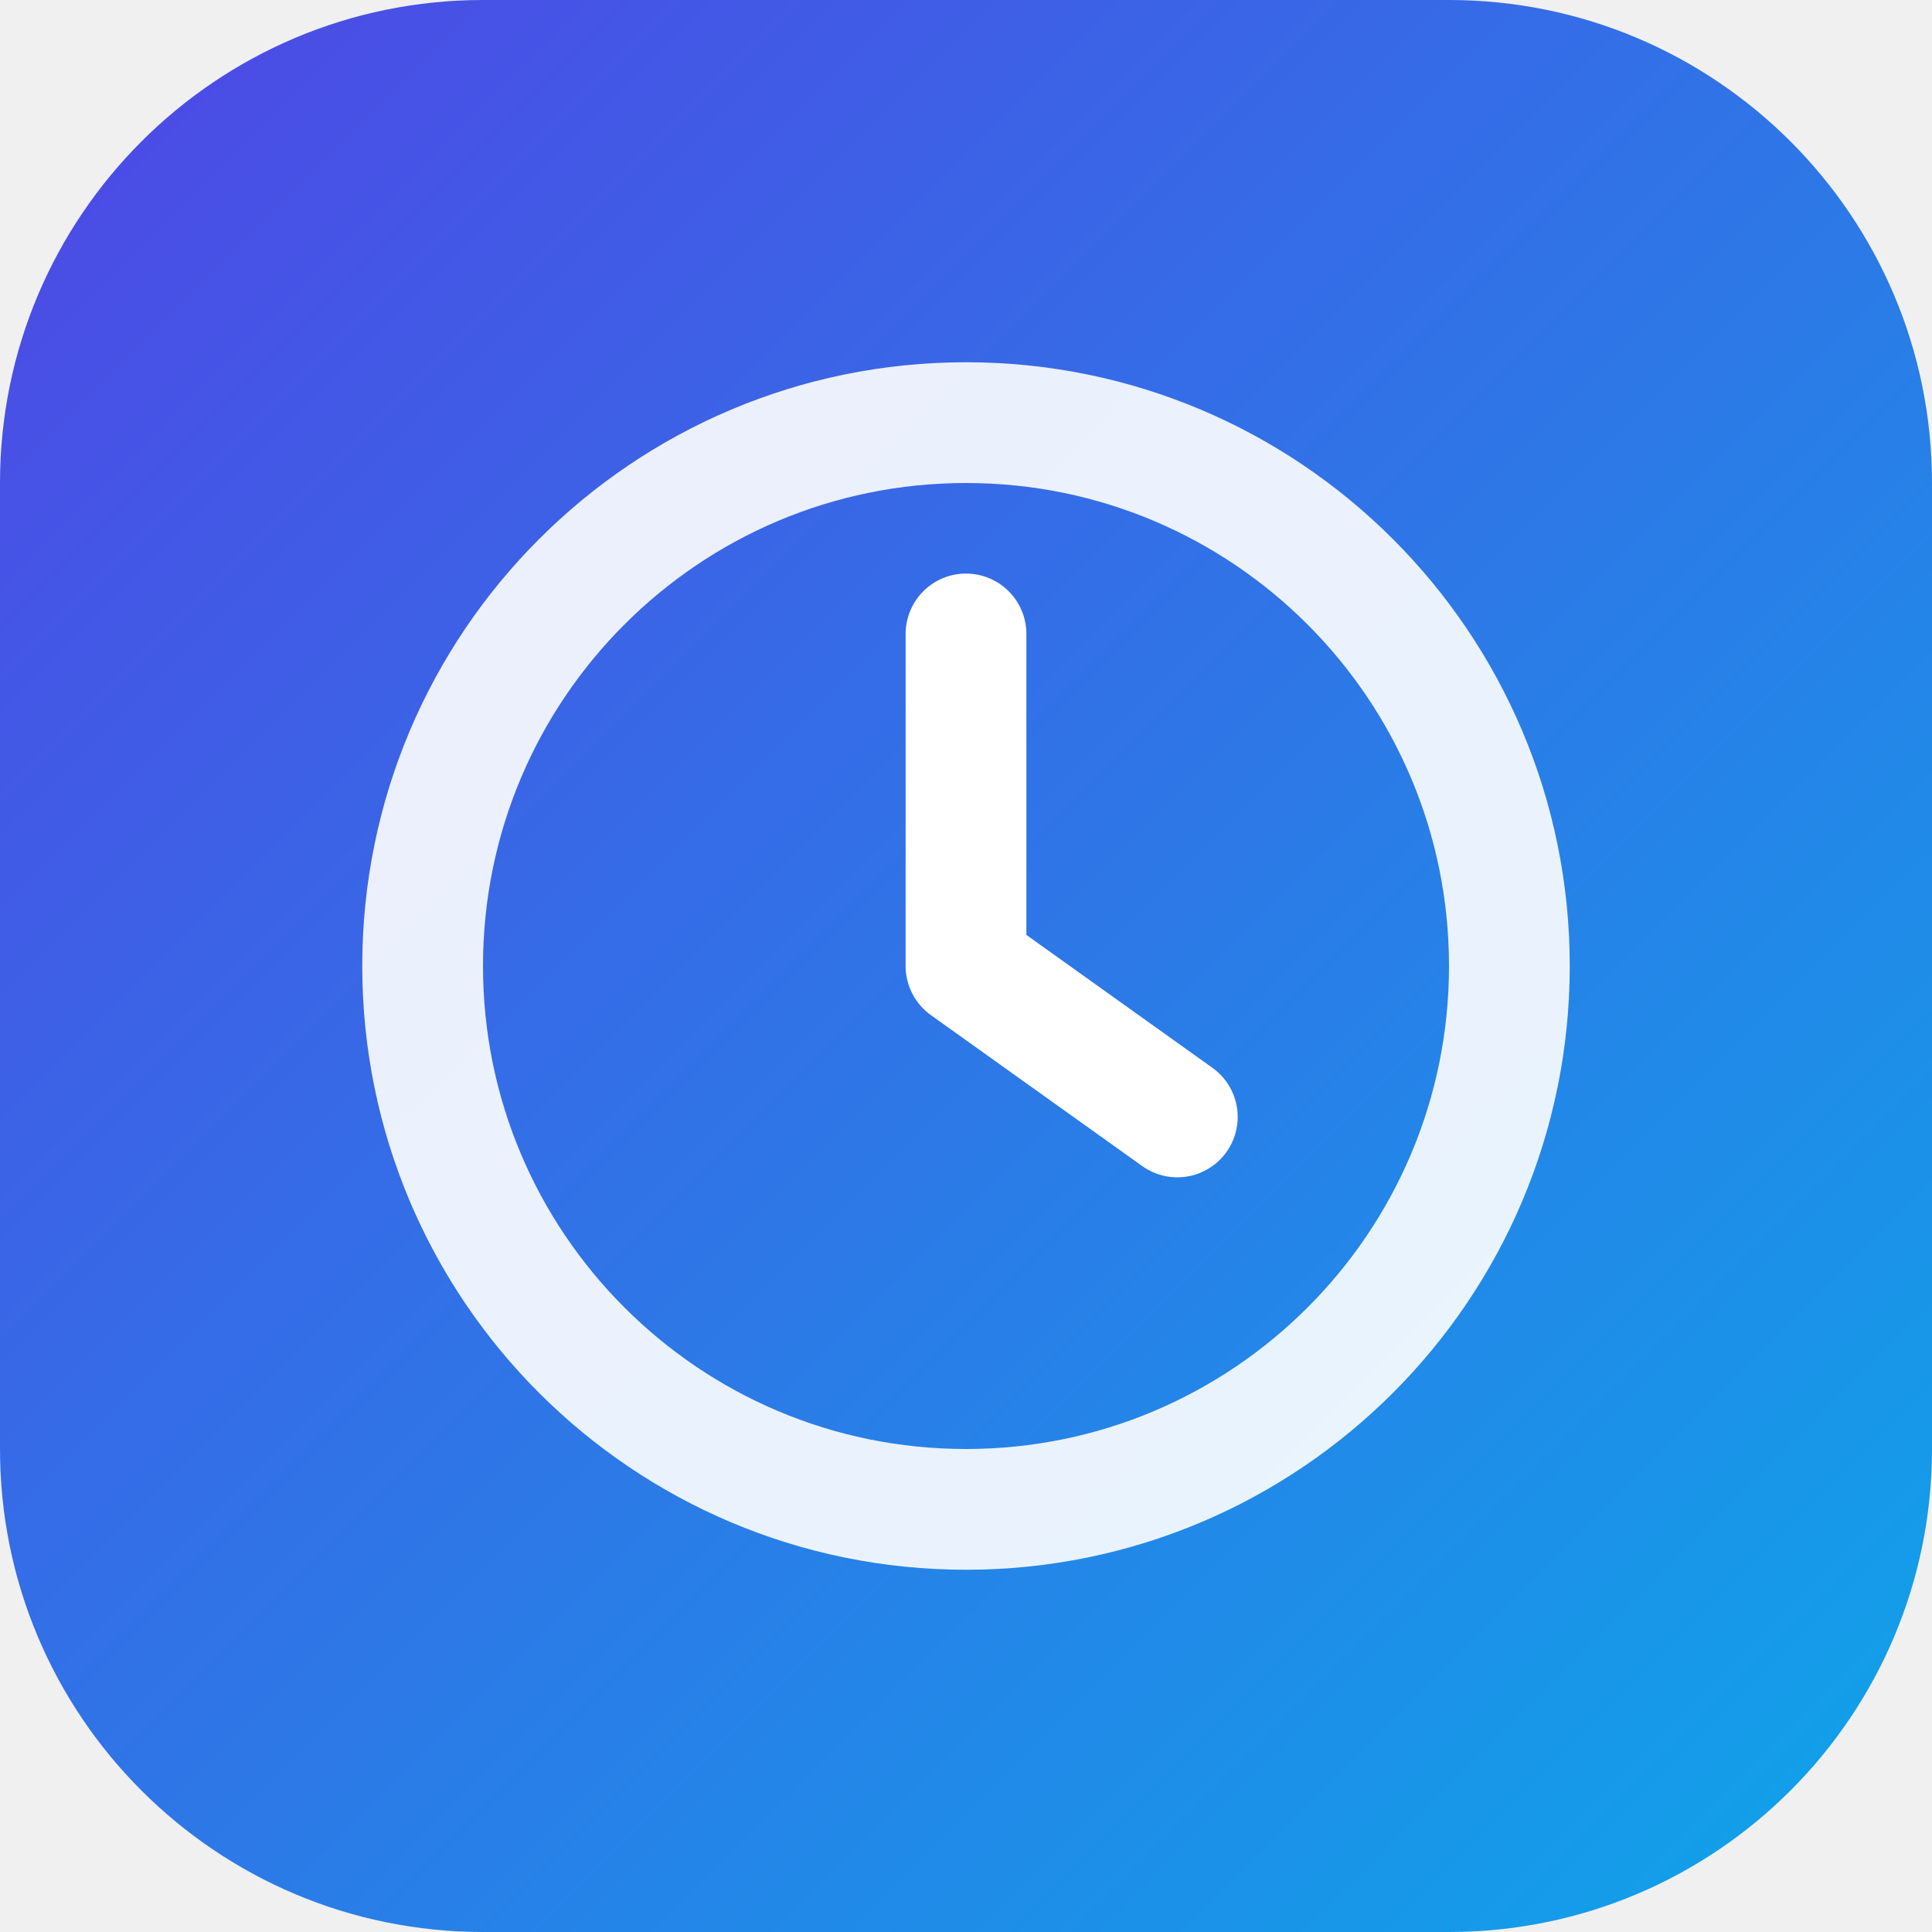
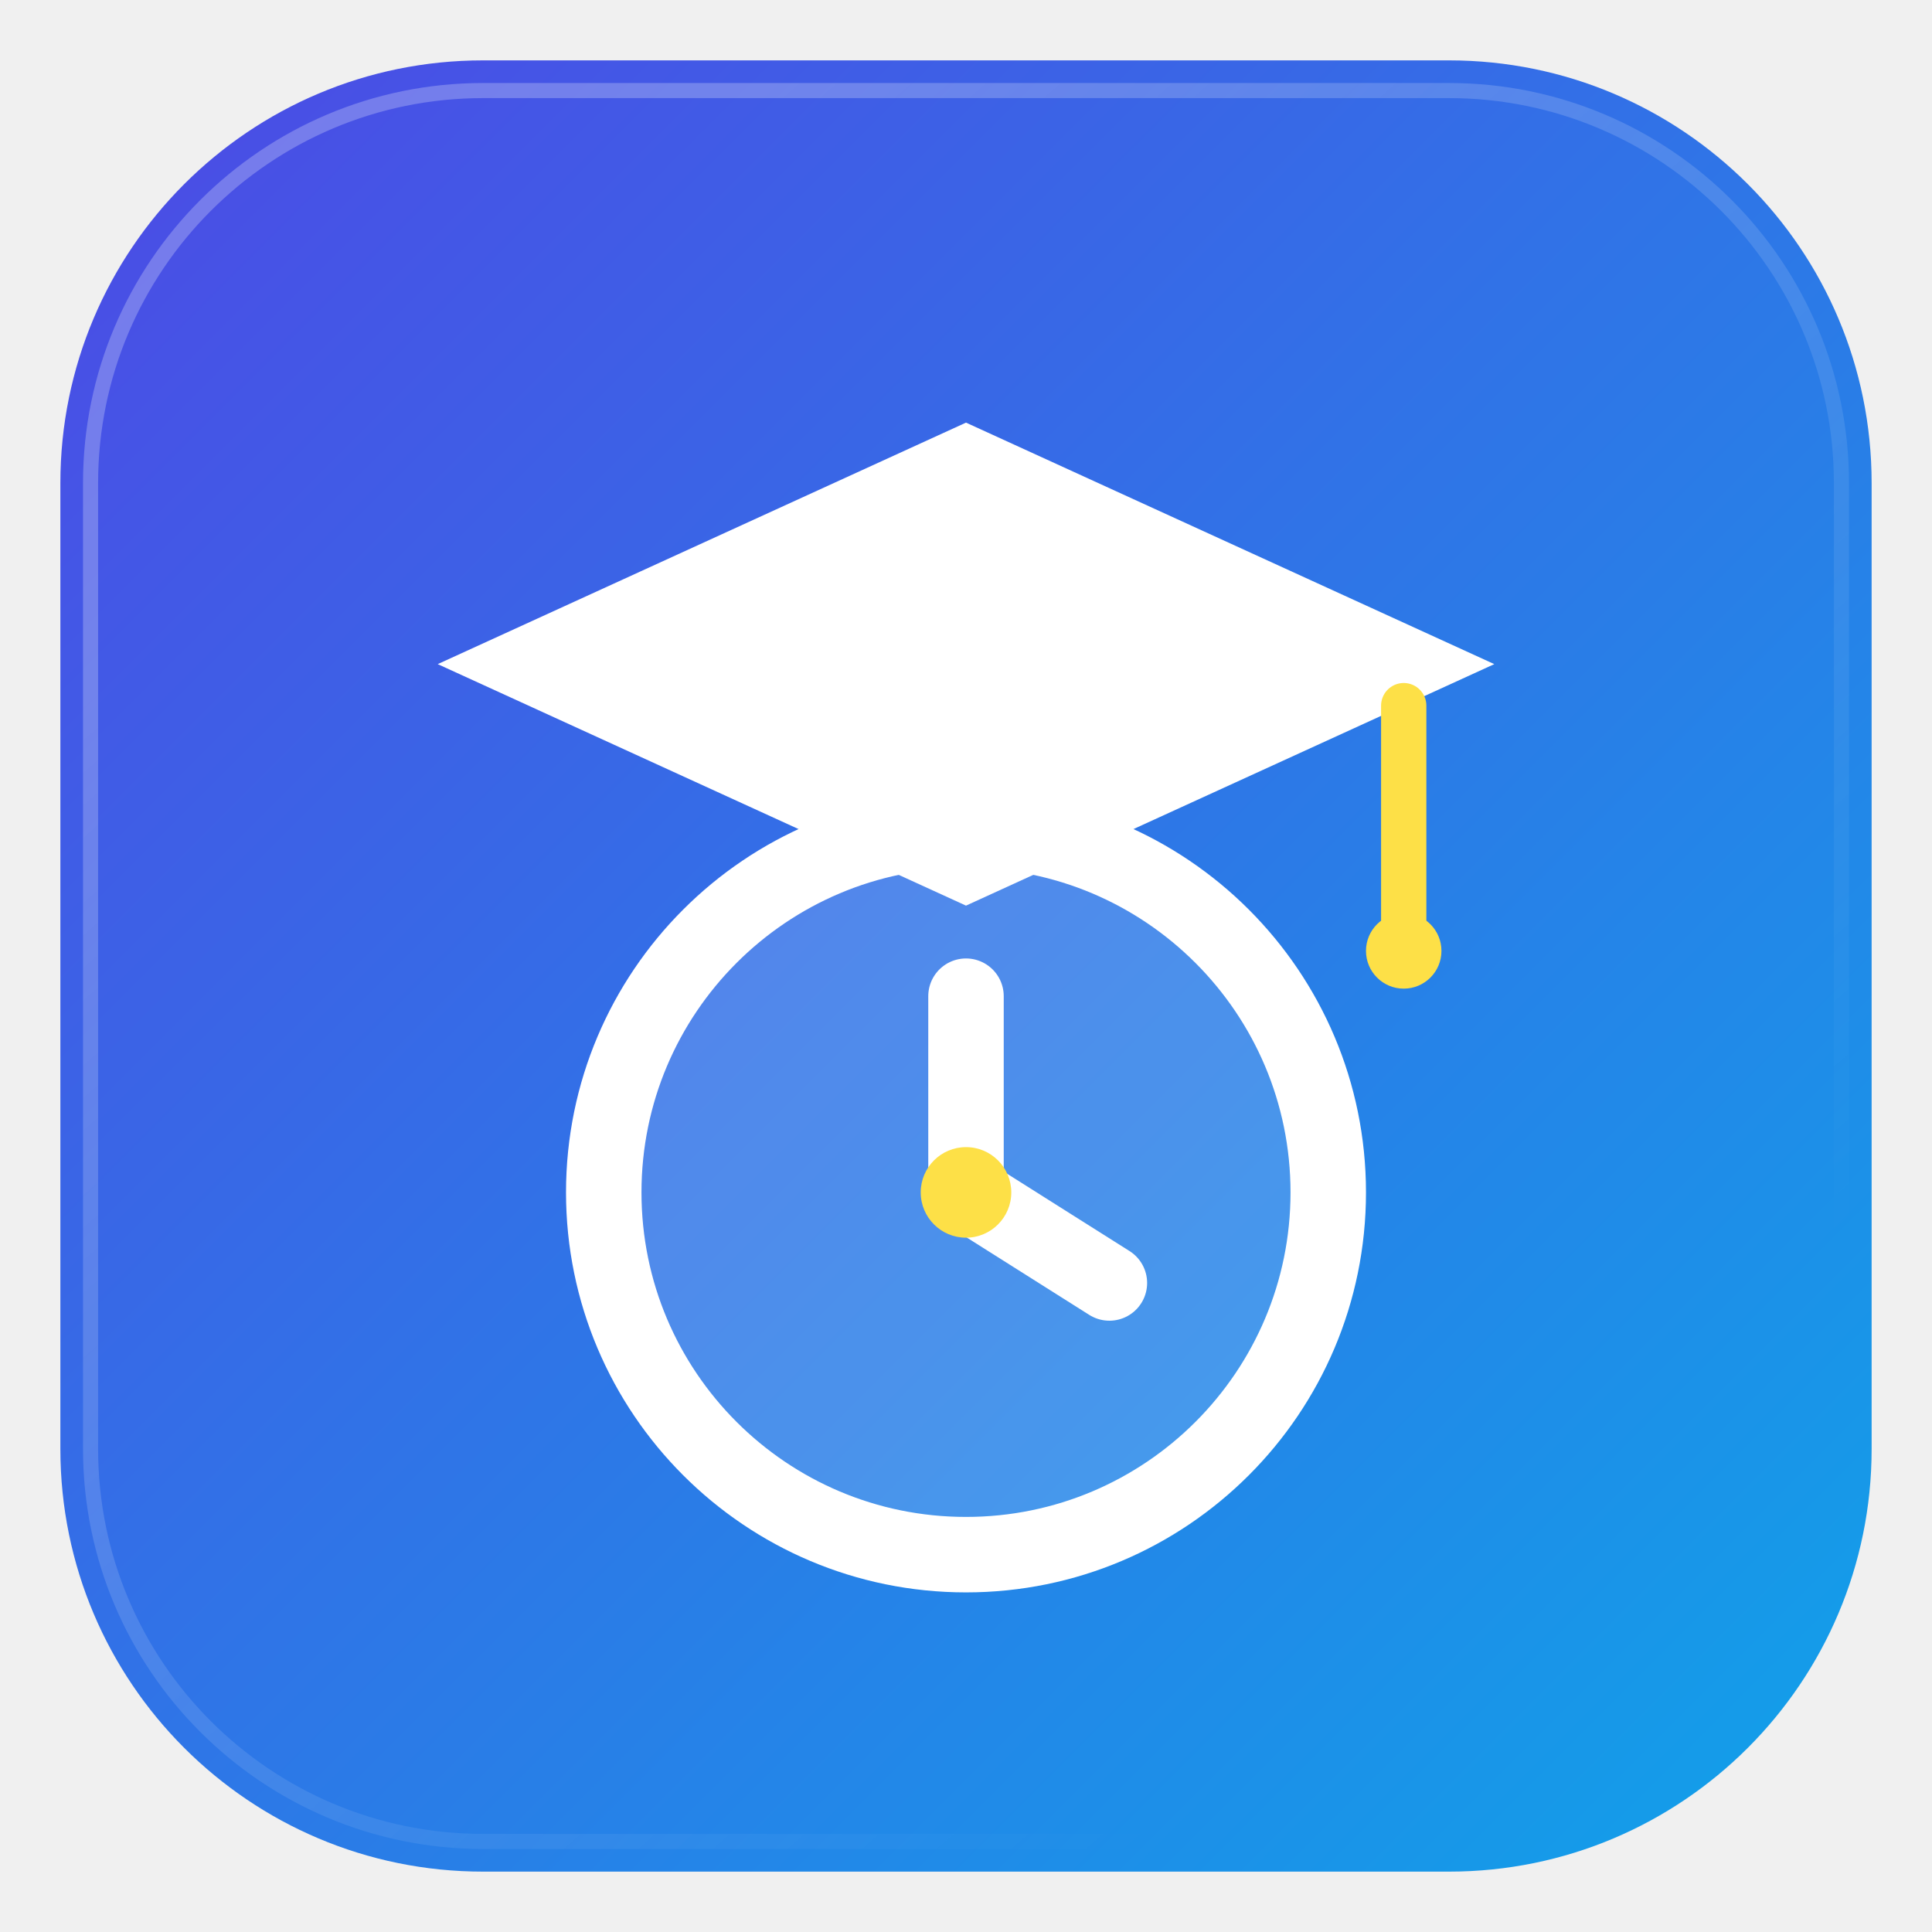
- <svg xmlns="http://www.w3.org/2000/svg" viewBox="0 0 64 64" fill="none">
-   <rect width="64" height="64" rx="16" fill="url(#grad)" />
-   <circle cx="32" cy="32" r="18" stroke="white" stroke-width="4" stroke-opacity="0.9" />
-   <path d="M32 21V32L39 37" stroke="white" stroke-width="4" stroke-linecap="round" stroke-linejoin="round" />
+ <svg xmlns="http://www.w3.org/2000/svg" viewBox="0 0 512 512" fill="none">
  <defs>
-     <linearGradient id="grad" x1="0" y1="0" x2="64" y2="64" gradientUnits="userSpaceOnUse">
-       <stop stop-color="#4F46E5" />
-       <stop offset="1" stop-color="#0EA5E9" />
+     <linearGradient id="bg" x1="0" y1="0" x2="512" y2="512" gradientUnits="userSpaceOnUse">
+       <stop offset="0%" stop-color="#4F46E5" />
+       <stop offset="100%" stop-color="#0EA5E9" />
+     </linearGradient>
+     <linearGradient id="glow" x1="120" y1="100" x2="392" y2="412" gradientUnits="userSpaceOnUse">
+       <stop offset="0%" stop-color="#FFFFFF" stop-opacity="0.25" />
+       <stop offset="100%" stop-color="#FFFFFF" stop-opacity="0.0" />
    </linearGradient>
  </defs>
+   <rect x="16" y="16" width="480" height="480" rx="112" fill="url(#bg)" />
+   <rect x="24" y="24" width="464" height="464" rx="104" stroke="url(#glow)" stroke-width="4" />
+   <path d="M256 112L116 176L256 240L396 176L256 112Z" fill="#FFFFFF" />
+   <path d="M372 187V244" stroke="#FDE047" stroke-width="12" stroke-linecap="round" />
+   <circle cx="372" cy="252" r="10" fill="#FDE047" />
+   <circle cx="256" cy="316" r="96" fill="#FFFFFF" fill-opacity="0.16" stroke="#FFFFFF" stroke-width="20" />
+   <path d="M256 264V316L294 340" stroke="#FFFFFF" stroke-width="20" stroke-linecap="round" stroke-linejoin="round" />
+   <circle cx="256" cy="316" r="12" fill="#FDE047" />
</svg>
